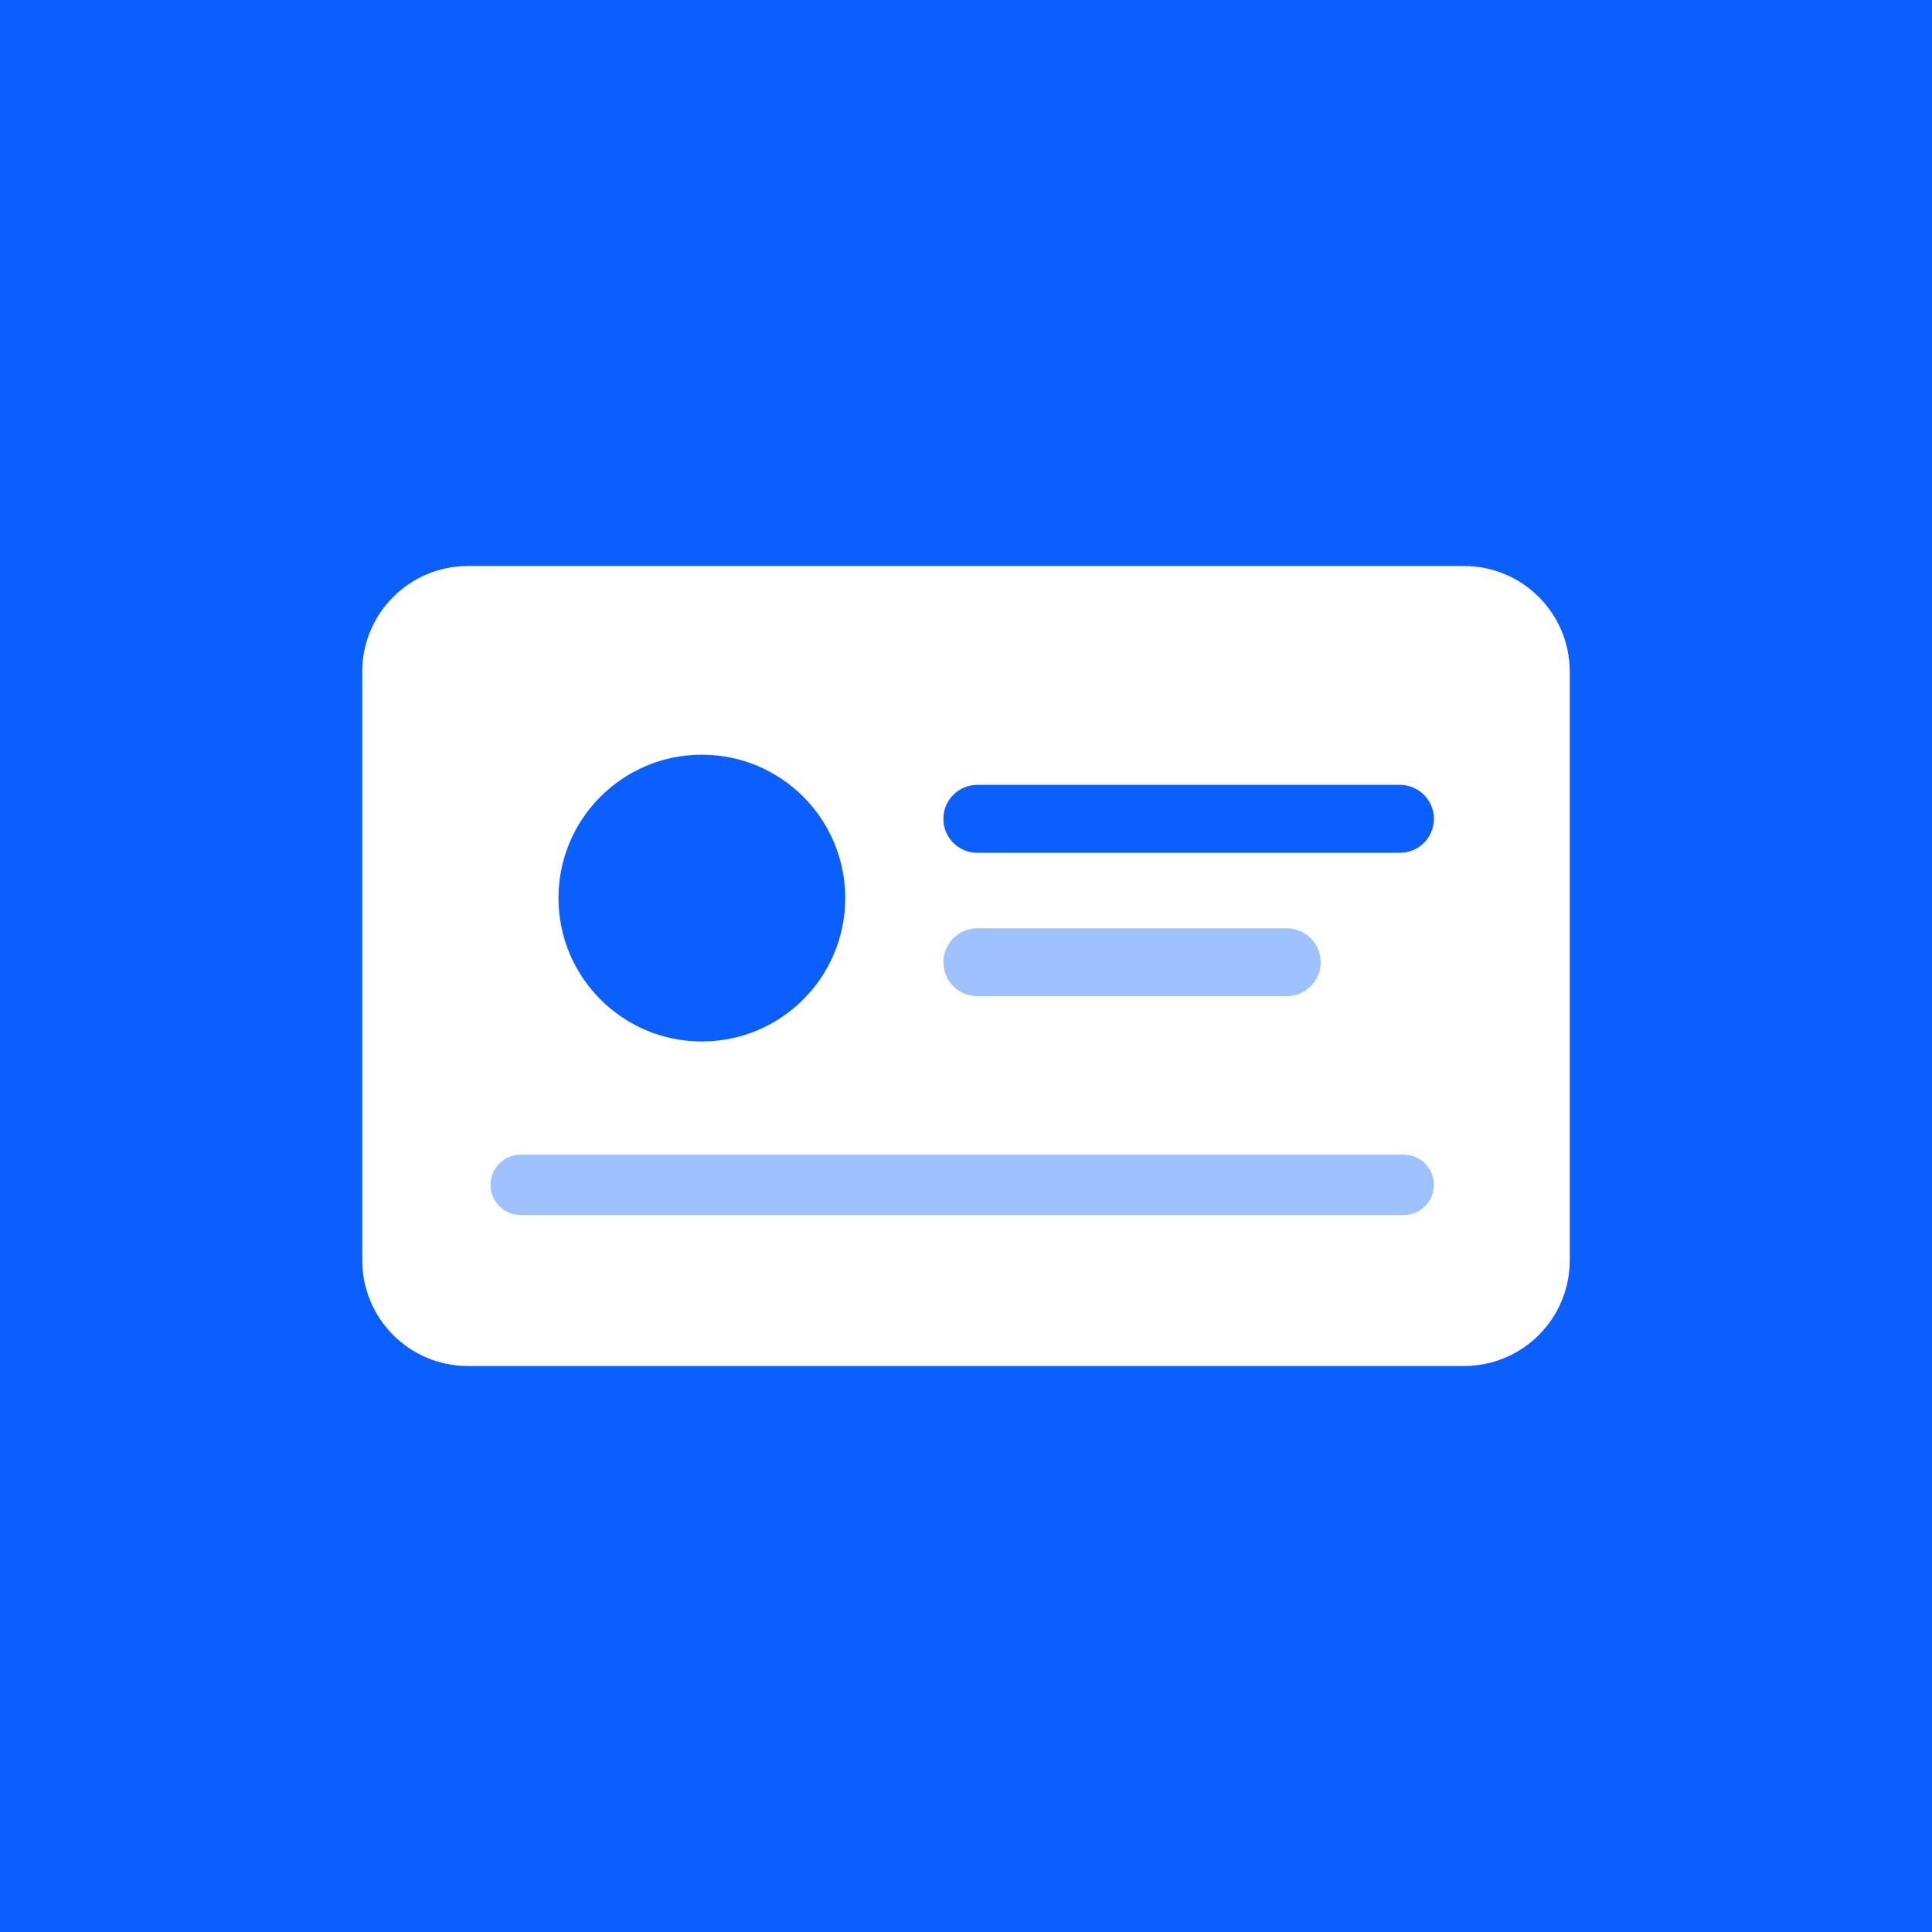
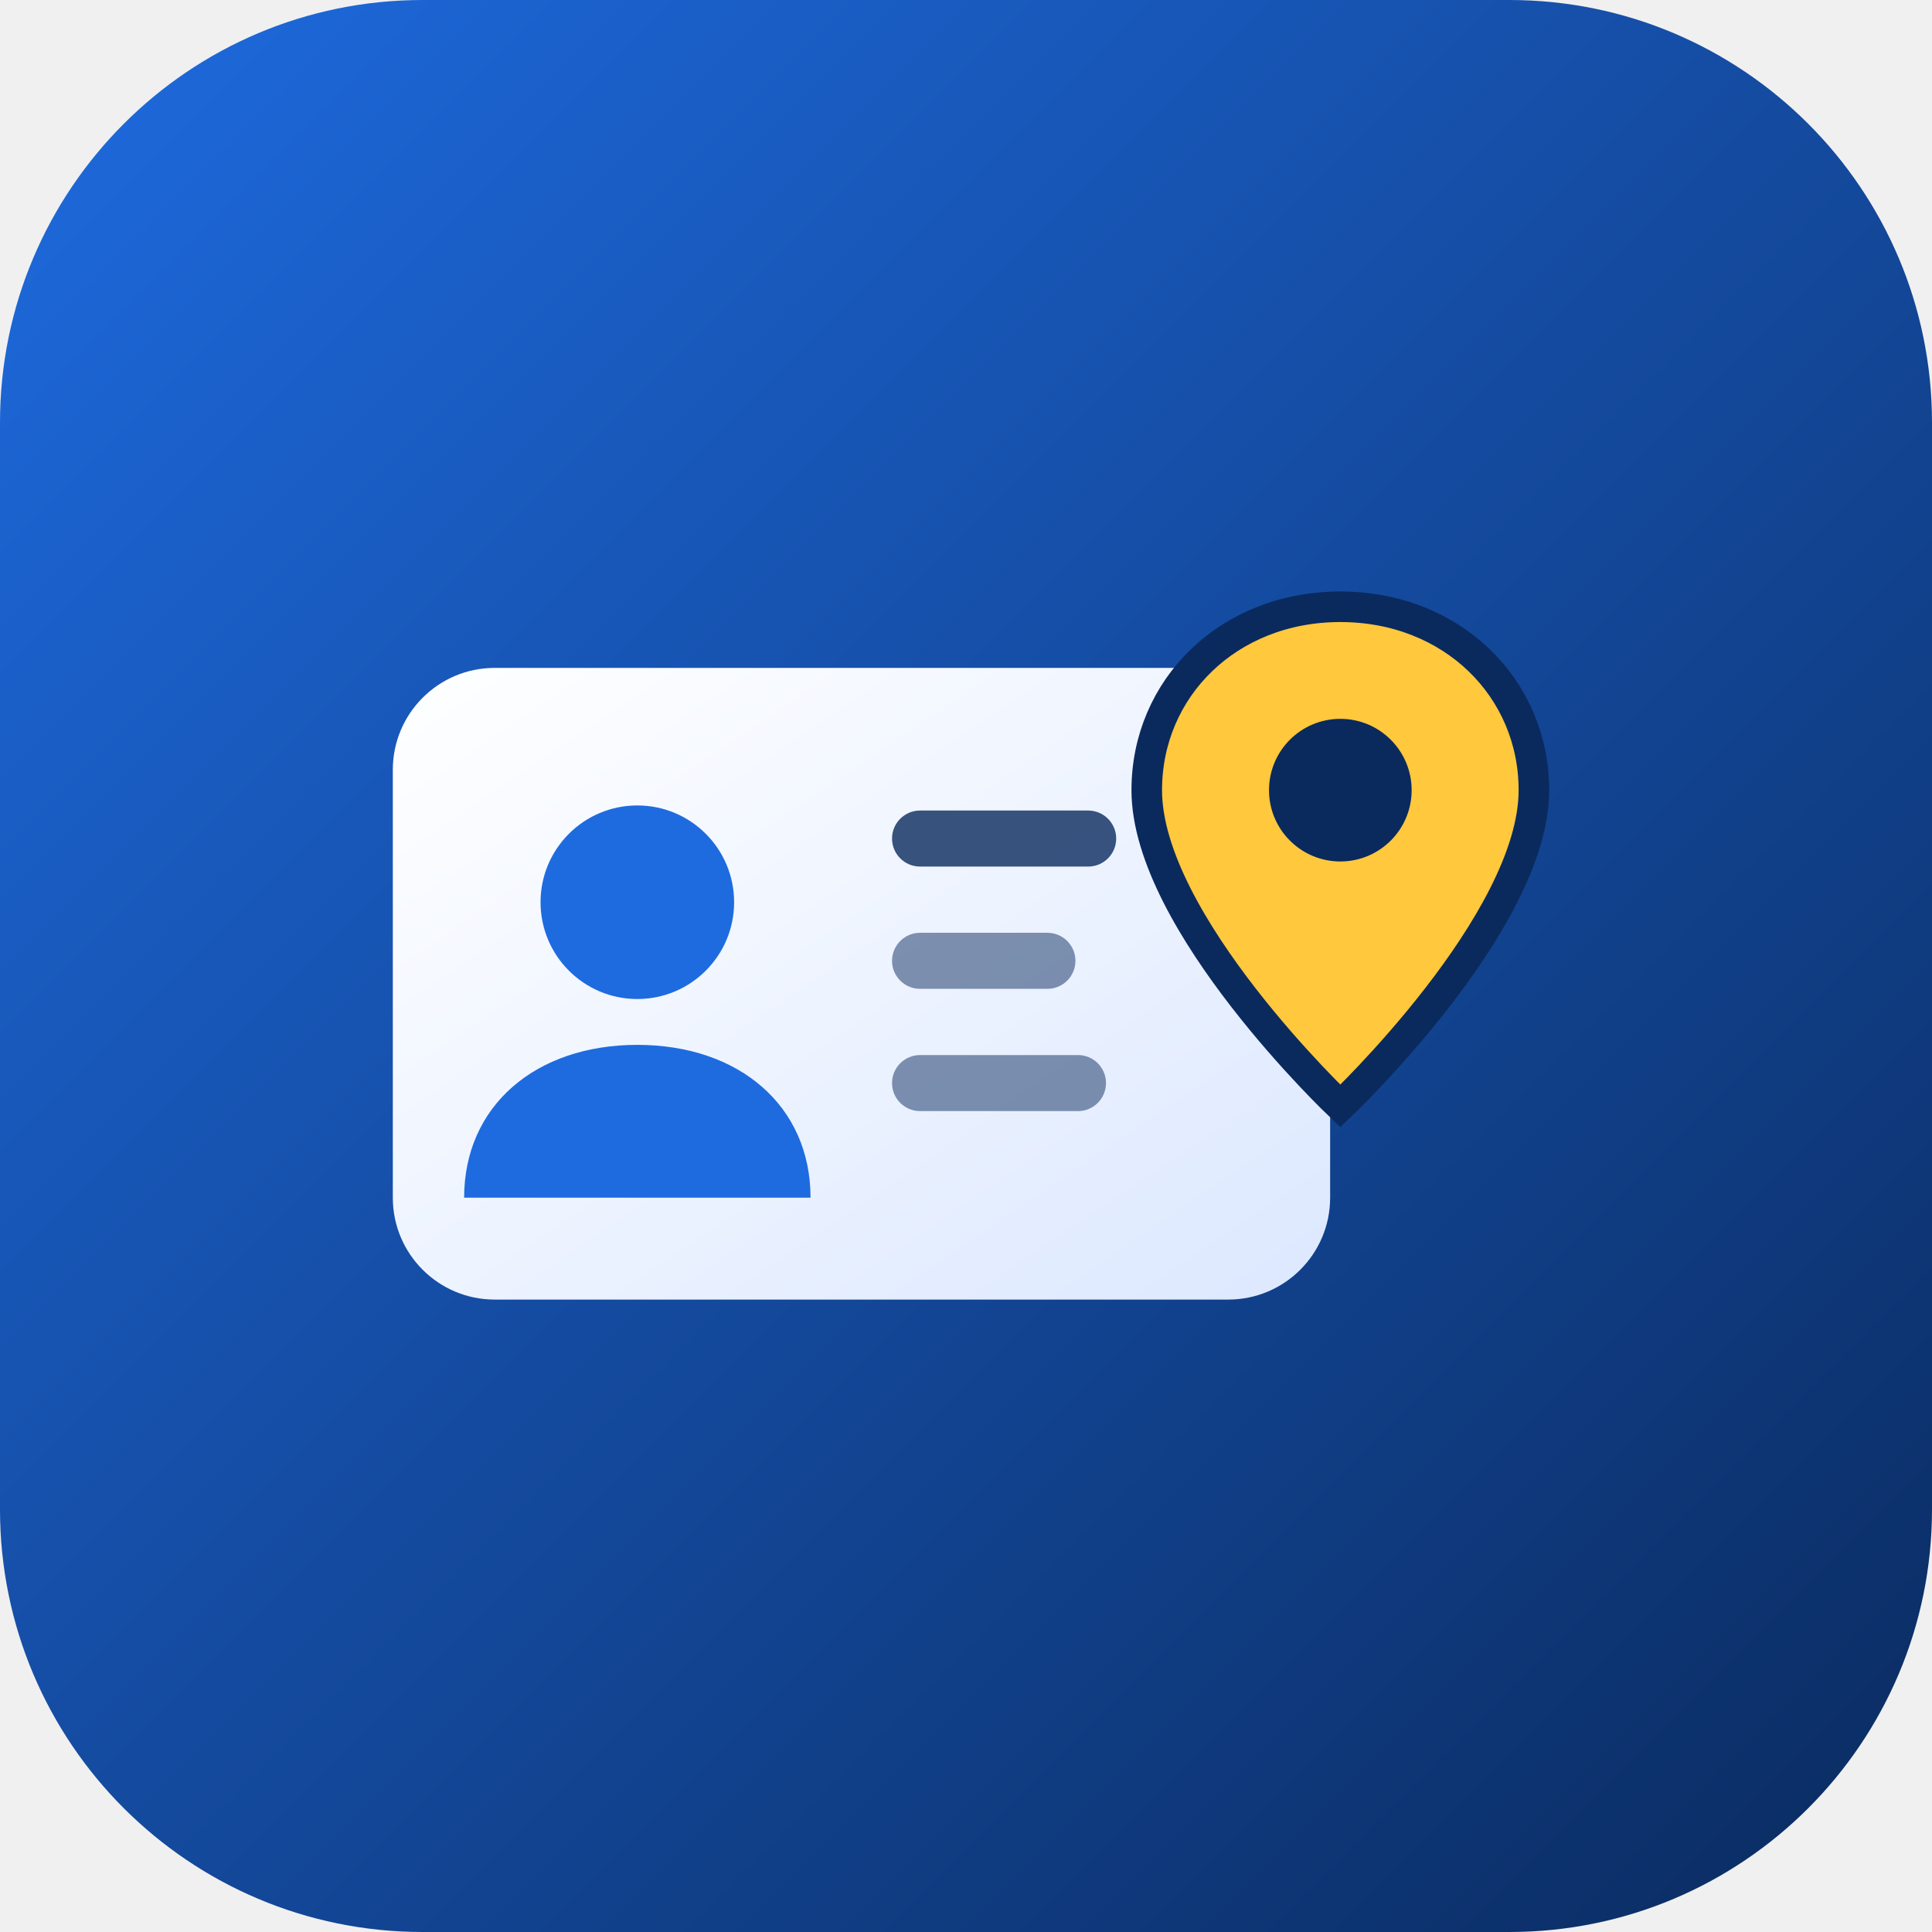
<svg xmlns="http://www.w3.org/2000/svg" viewBox="0 0 512 512">
-   <rect width="512" height="512" fill="#0b5fff" />
-   <rect x="96" y="150" width="320" height="212" rx="28" fill="#fff" />
-   <circle cx="186" cy="238" r="38" fill="#0b5fff" />
-   <rect x="250" y="208" width="130" height="18" rx="9" fill="#0b5fff" />
-   <rect x="250" y="246" width="100" height="18" rx="9" fill="#9ec1ff" />
-   <rect x="130" y="306" width="250" height="16" rx="8" fill="#9ec1ff" />
+   <defs>
+     <linearGradient id="fondo" x1="0" y1="0" x2="1" y2="1">
+       <stop offset="0" stop-color="#1E6BE0" />
+       <stop offset="1" stop-color="#0A2A5E" />
+     </linearGradient>
+     <linearGradient id="g" x1="0" y1="0" x2="1" y2="1">
+       <stop offset="0" stop-color="#FFFFFF" />
+       <stop offset="1" stop-color="#DCE8FF" />
+     </linearGradient>
+   </defs>
+   <rect width="512" height="512" rx="112" fill="url(#fondo)" />
+   <g transform="translate(96 150) scale(2.7)">
+     <rect x="3" y="10" width="92" height="62" rx="10" fill="url(#g)" />
+     <circle cx="27" cy="33" r="9.5" fill="#1E6BE0" />
+     <path d="M10 62c0-9 7-15 17-15s17 6 17 15z" fill="#1E6BE0" />
+     <rect x="52" y="24" width="22" height="5.5" rx="2.75" fill="#0A2A5E" fill-opacity=".8" />
+     <rect x="52" y="36" width="18" height="5.5" rx="2.75" fill="#0A2A5E" fill-opacity=".5" />
+     <rect x="52" y="48" width="21" height="5.5" rx="2.75" fill="#0A2A5E" fill-opacity=".5" />
+     <path d="M96 4c-11 0-19 8-19 18 0 13 19 31 19 31s19-18 19-31C115 12 107 4 96 4z" fill="#FFC83D" stroke="#0A2A5E" stroke-width="3" />
+     <circle cx="96" cy="22" r="7" fill="#0A2A5E" />
+   </g>
</svg>
